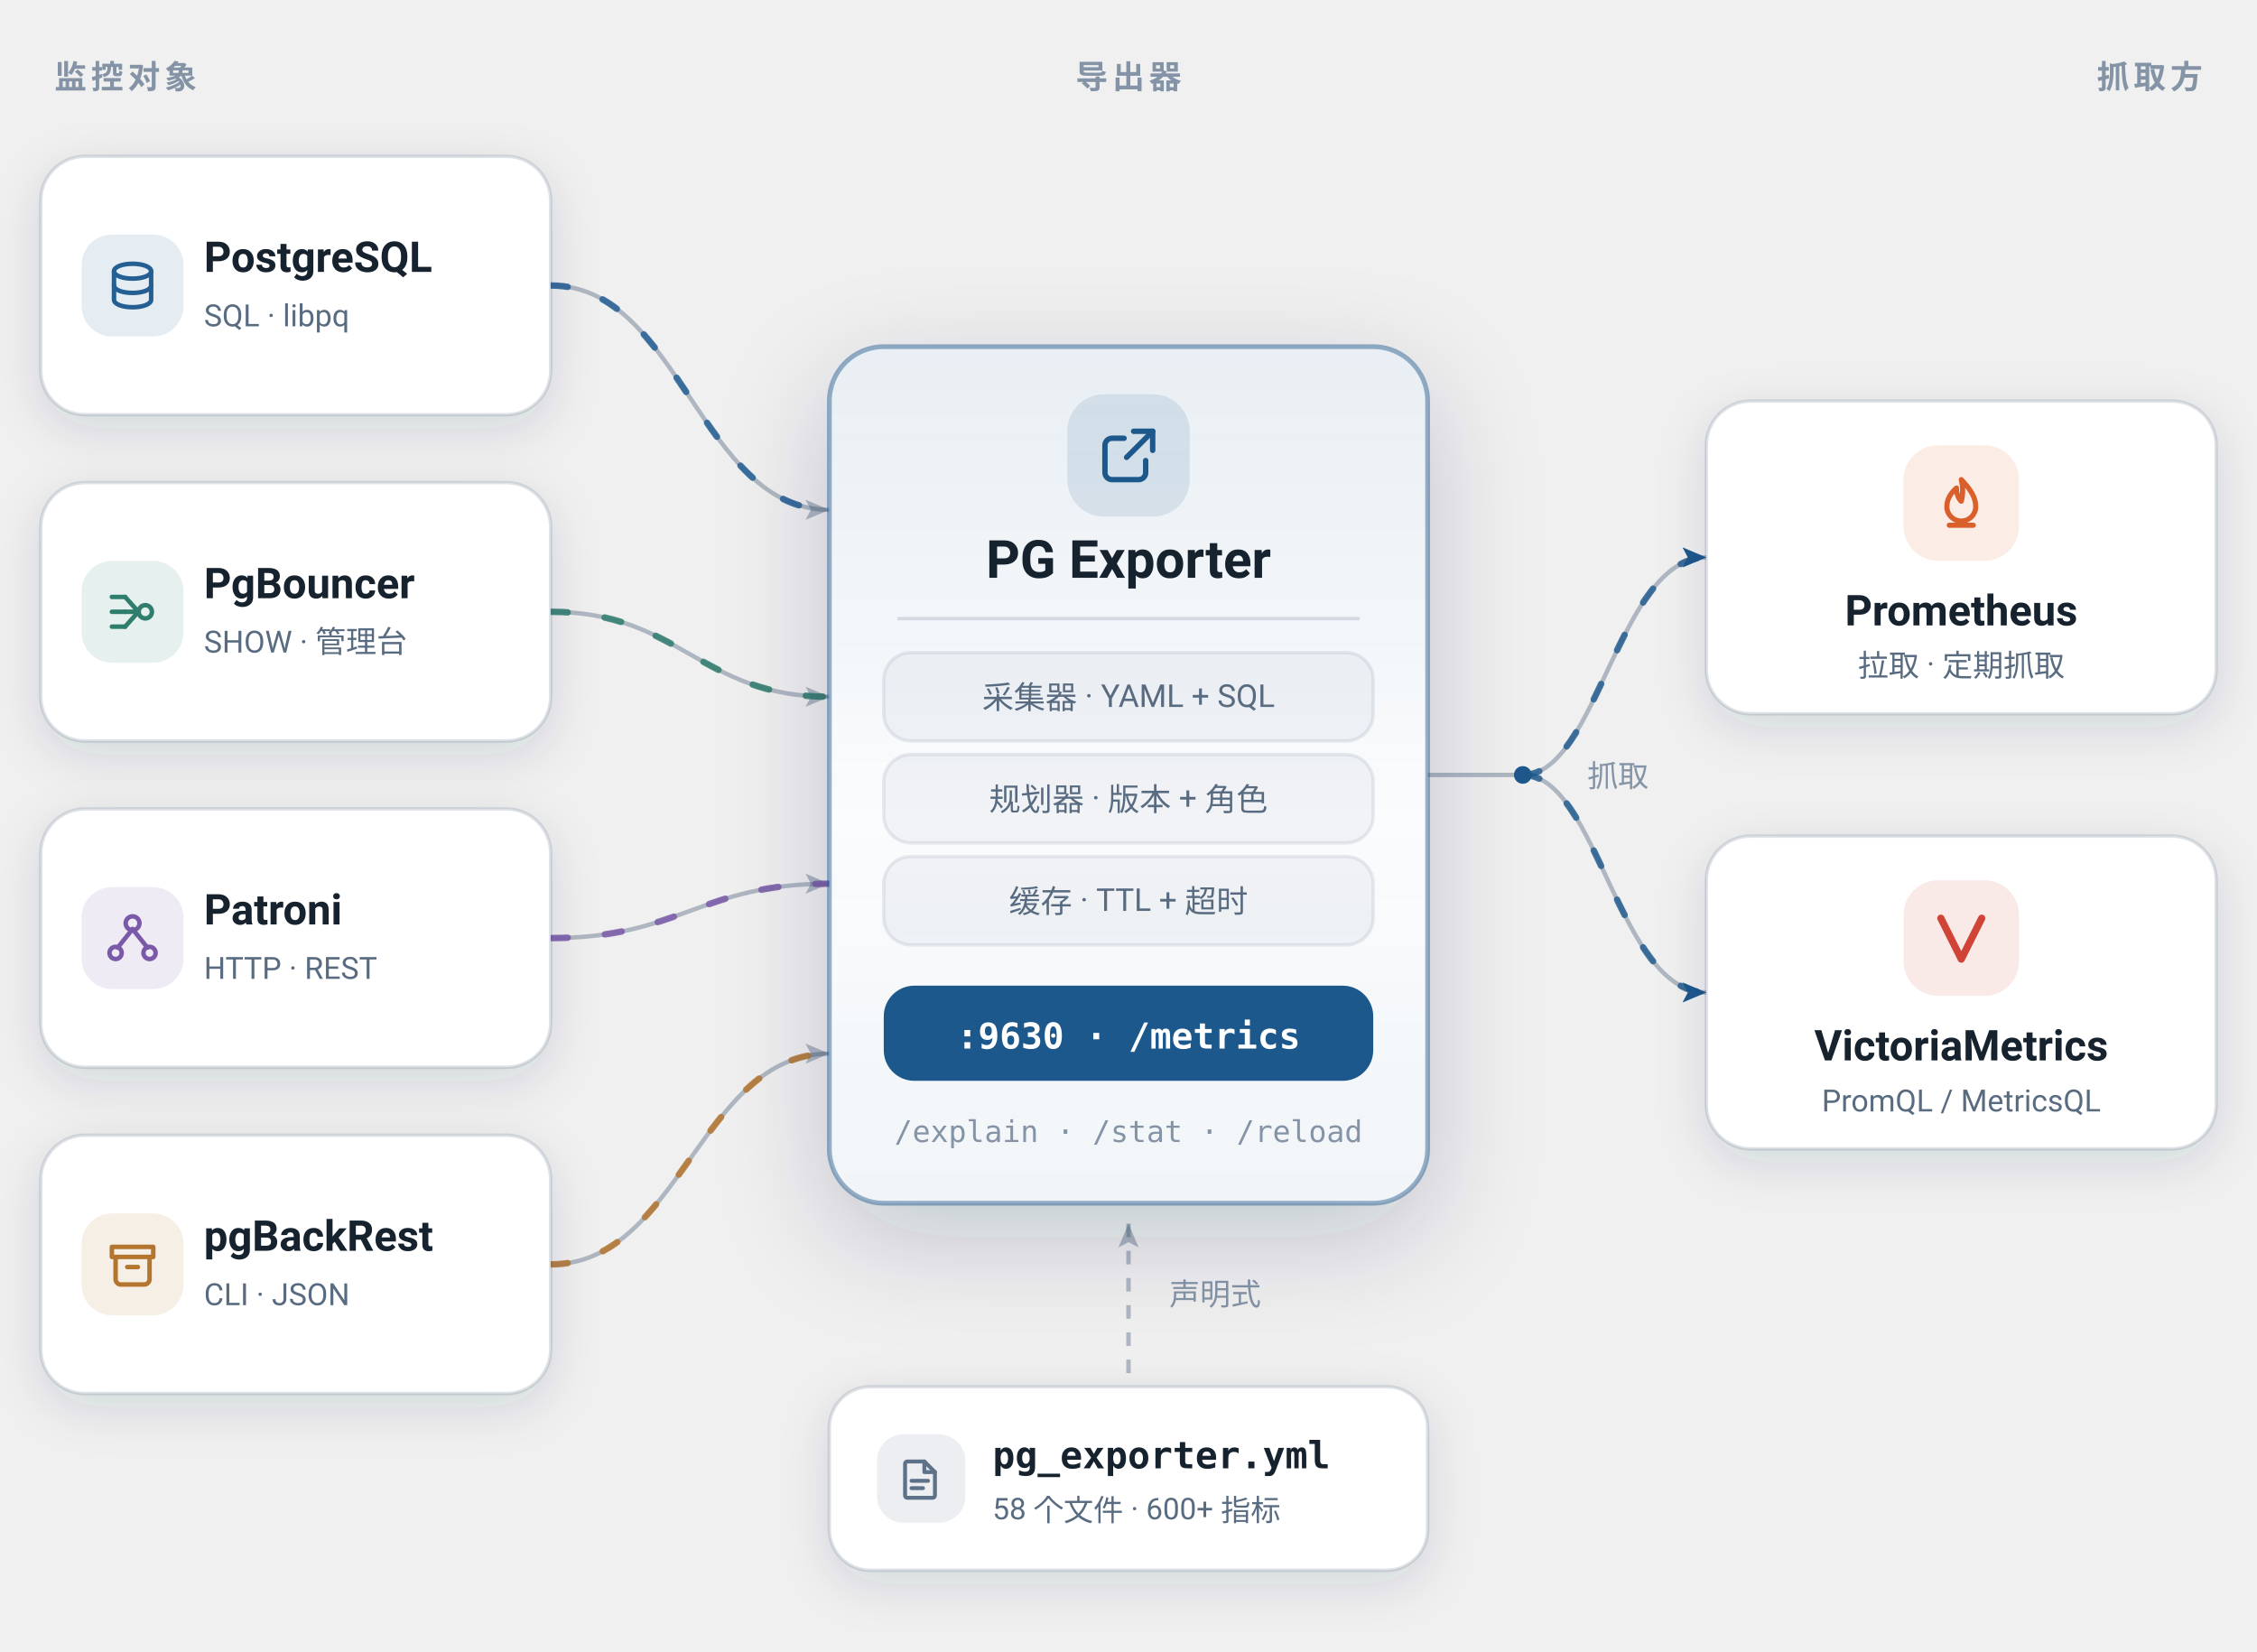
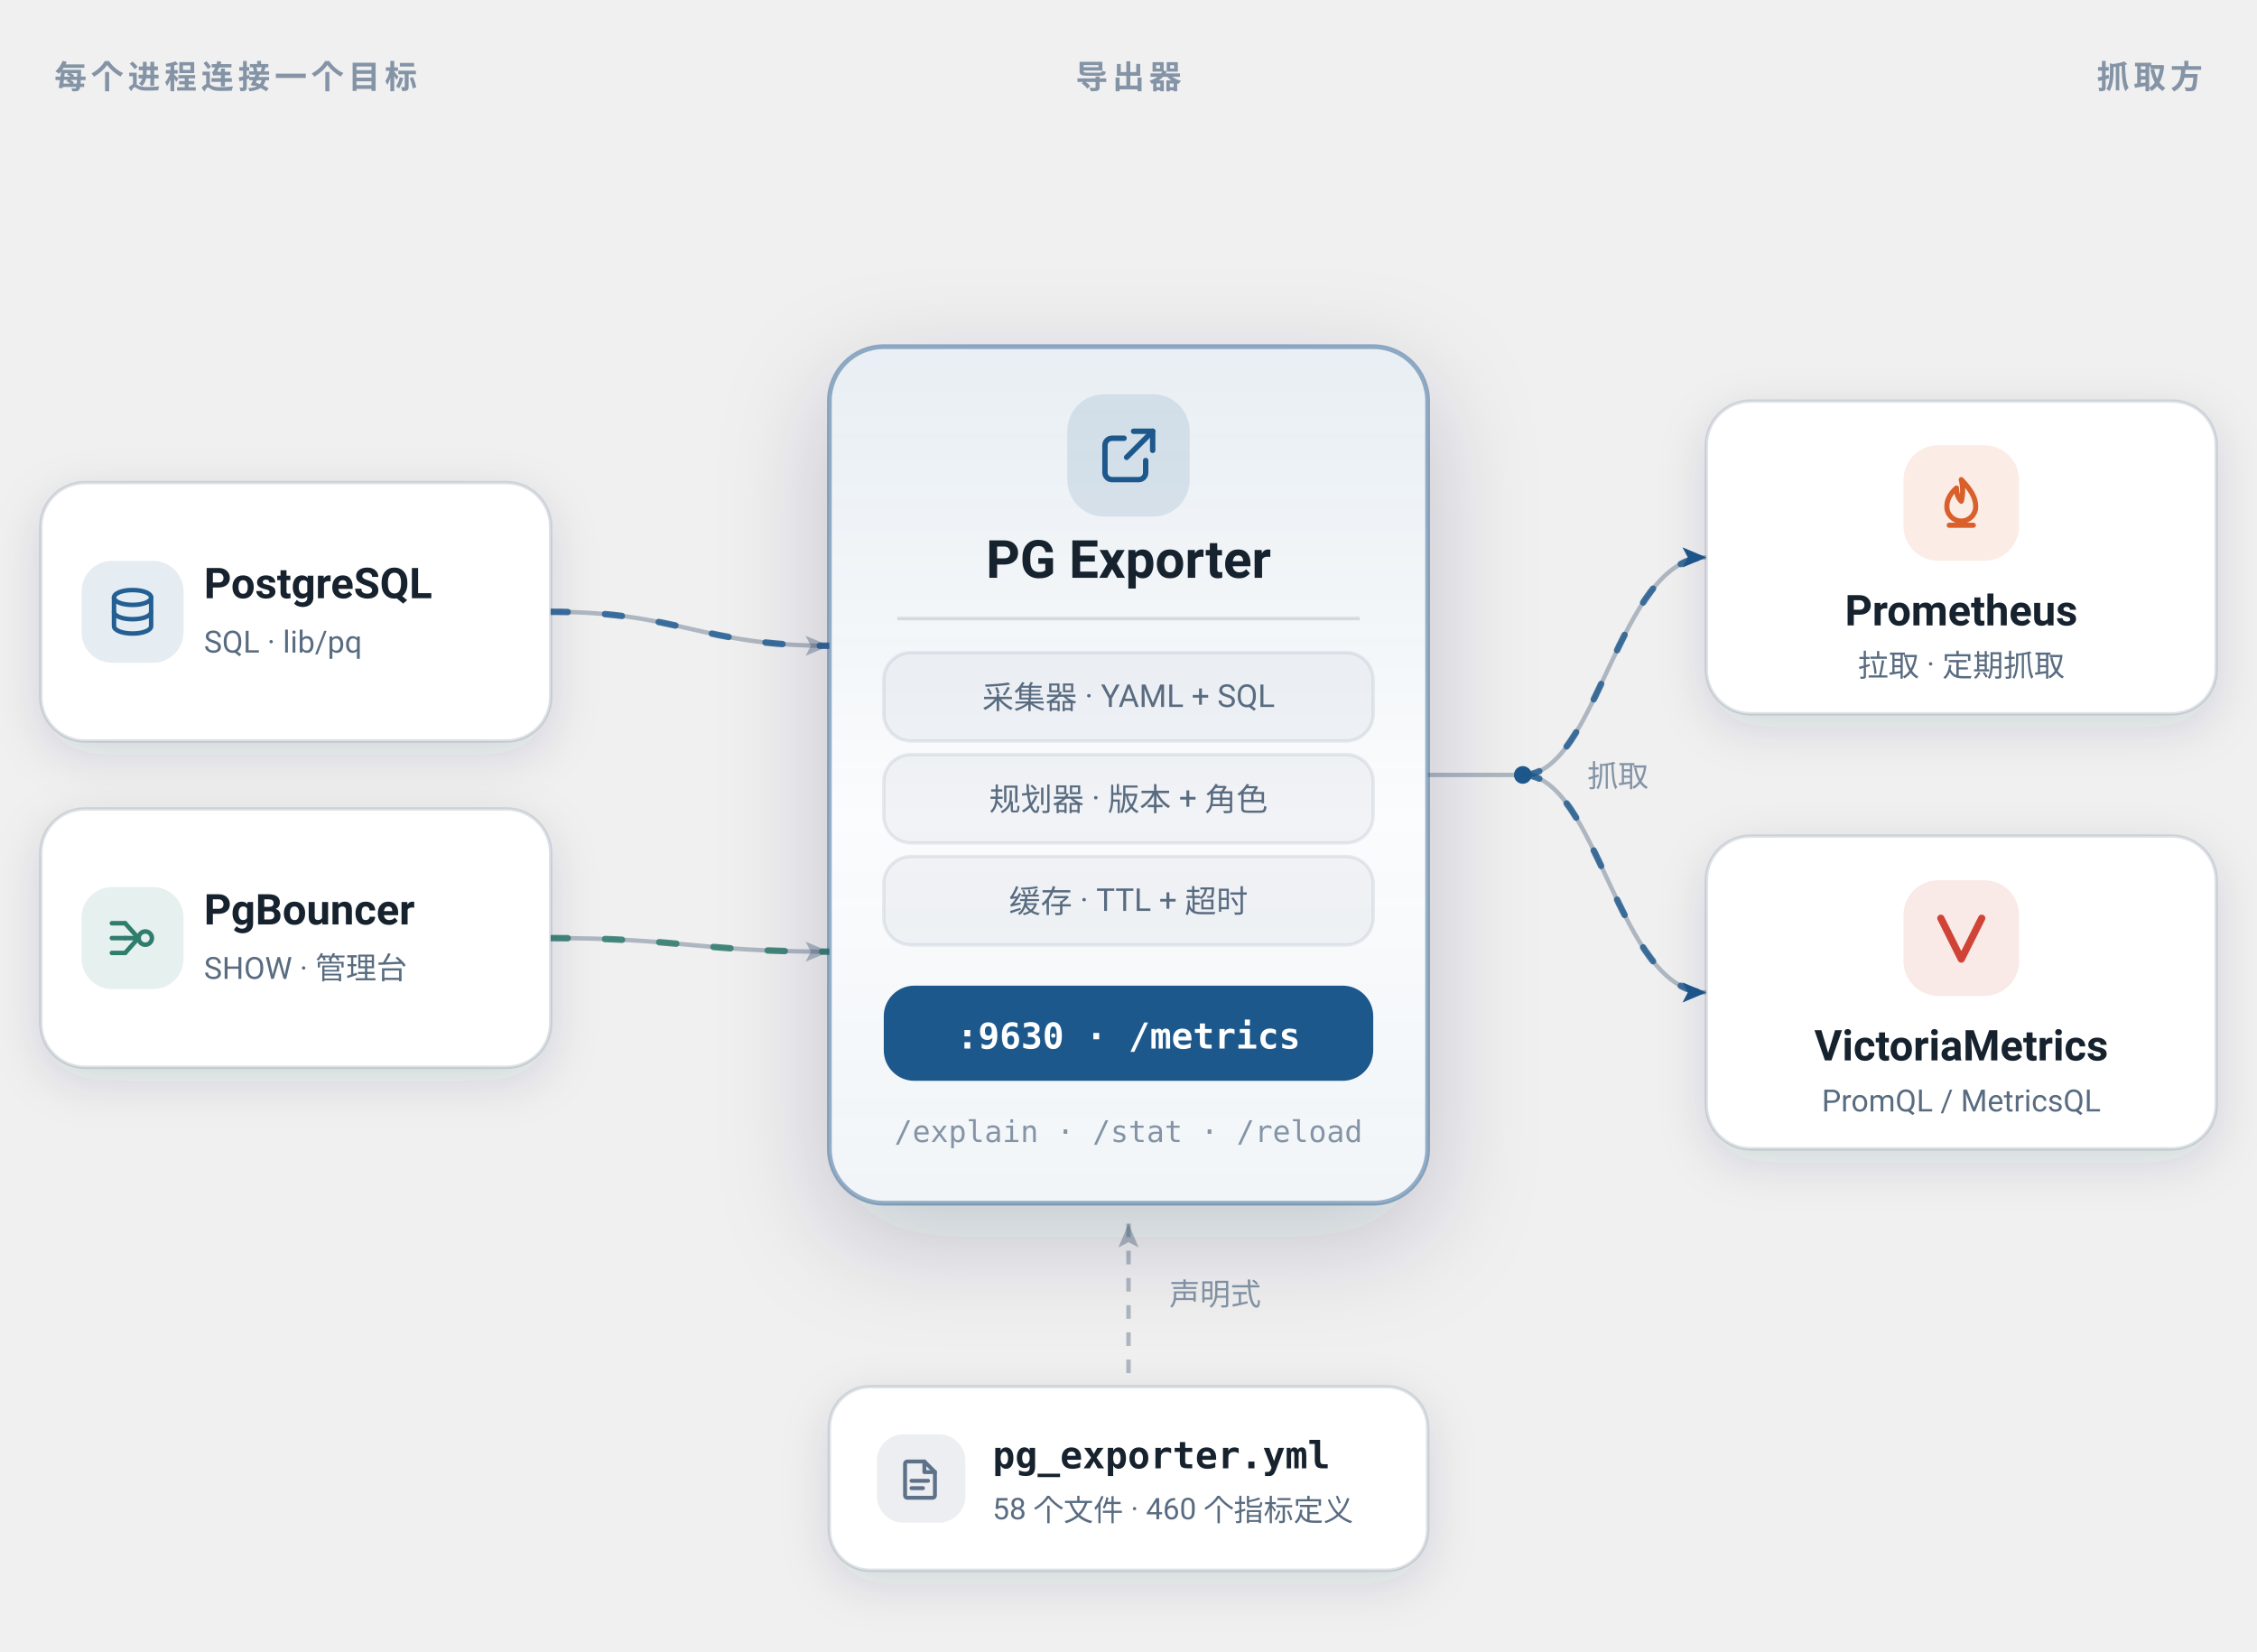
<svg xmlns="http://www.w3.org/2000/svg" viewBox="-12 -10 664 486" width="664" height="486" role="img" aria-labelledby="diagram-title">
  <defs>
    <filter id="card-shadow" x="-25%" y="-40%" width="150%" height="190%">
      <feDropShadow dx="0" dy="4" stdDeviation="7" flood-color="rgba(23,42,66,0.13)" />
    </filter>
    <filter id="core-shadow" x="-30%" y="-20%" width="160%" height="150%">
      <feDropShadow dx="0" dy="10" stdDeviation="16" flood-color="rgba(23,42,66,0.20)" />
    </filter>
    <marker id="arrow" viewBox="0 0 10 10" refX="9" refY="5" markerWidth="6" markerHeight="6" orient="auto-start-reverse">
      <path d="M0 1.2 9 5 0 8.8 2 5Z" fill="rgba(48,74,105,0.34)" />
    </marker>
    <marker id="arrow-out" viewBox="0 0 10 10" refX="9" refY="5" markerWidth="6" markerHeight="6" orient="auto-start-reverse">
      <path d="M0 1.2 9 5 0 8.8 2 5Z" fill="#1d588c" />
    </marker>
    <linearGradient id="core-face" x1="0" y1="0" x2="0" y2="1">
      <stop offset="0" stop-color="#1d588c" stop-opacity="0.10" />
      <stop offset="0.55" stop-color="#1d588c" stop-opacity="0.02" />
      <stop offset="1" stop-color="#1d588c" stop-opacity="0.06" />
    </linearGradient>
  </defs>
  <style>.flow{stroke-dasharray:5 11;animation:flow 2.6s linear infinite}.flow--out{animation-duration:2s}@keyframes flow{to{stroke-dashoffset:-32}}@media (prefers-reduced-motion:reduce){.flow{animation:none}}</style>
-   <text x="4" y="16" font-family="-apple-system,BlinkMacSystemFont,'Segoe UI',Roboto,'Helvetica Neue',Arial,'PingFang SC','Hiragino Sans GB','Microsoft YaHei','Noto Sans SC',sans-serif" font-size="9.5" font-weight="600" fill="#8494a6" letter-spacing="1.3">监控对象</text>
+   <text x="4" y="16" font-family="-apple-system,BlinkMacSystemFont,'Segoe UI',Roboto,'Helvetica Neue',Arial,'PingFang SC','Hiragino Sans GB','Microsoft YaHei','Noto Sans SC',sans-serif" font-size="9.5" font-weight="600" fill="#8494a6" letter-spacing="1.3">每个进程连接一个目标</text>
  <text x="320" y="16" font-family="-apple-system,BlinkMacSystemFont,'Segoe UI',Roboto,'Helvetica Neue',Arial,'PingFang SC','Hiragino Sans GB','Microsoft YaHei','Noto Sans SC',sans-serif" font-size="9.5" font-weight="600" fill="#8494a6" text-anchor="middle" letter-spacing="1.3">导出器</text>
  <text x="636" y="16" font-family="-apple-system,BlinkMacSystemFont,'Segoe UI',Roboto,'Helvetica Neue',Arial,'PingFang SC','Hiragino Sans GB','Microsoft YaHei','Noto Sans SC',sans-serif" font-size="9.5" font-weight="600" fill="#8494a6" text-anchor="end" letter-spacing="1.3">抓取方</text>
-   <path d="M150 74.0 C188 74.0 194 140 232 140" fill="none" stroke="rgba(48,74,105,0.34)" stroke-width="1.3" marker-end="url(#arrow)" />
-   <path class="flow" d="M150 74.0 C188 74.0 194 140 232 140" fill="none" stroke="#245f94" stroke-width="1.9" stroke-linecap="round" opacity="0.85" style="animation-delay:-0s" />
-   <path d="M150 170.0 C188 170.0 194 195 232 195" fill="none" stroke="rgba(48,74,105,0.34)" stroke-width="1.3" marker-end="url(#arrow)" />
-   <path class="flow" d="M150 170.0 C188 170.0 194 195 232 195" fill="none" stroke="#2f7d6d" stroke-width="1.9" stroke-linecap="round" opacity="0.85" style="animation-delay:-0.55s" />
-   <path d="M150 266.0 C188 266.0 194 250 232 250" fill="none" stroke="rgba(48,74,105,0.34)" stroke-width="1.3" marker-end="url(#arrow)" />
-   <path class="flow" d="M150 266.0 C188 266.0 194 250 232 250" fill="none" stroke="#7a5aa8" stroke-width="1.9" stroke-linecap="round" opacity="0.85" style="animation-delay:-1.1s" />
-   <path d="M150 362.0 C188 362.0 194 300 232 300" fill="none" stroke="rgba(48,74,105,0.34)" stroke-width="1.3" marker-end="url(#arrow)" />
-   <path class="flow" d="M150 362.0 C188 362.0 194 300 232 300" fill="none" stroke="#b4762e" stroke-width="1.9" stroke-linecap="round" opacity="0.85" style="animation-delay:-1.65s" />
+   <path d="M150 170.0 C188 170.0 194 180 232 180" fill="none" stroke="rgba(48,74,105,0.34)" stroke-width="1.3" marker-end="url(#arrow)" />
+   <path class="flow" d="M150 170.0 C188 170.0 194 180 232 180" fill="none" stroke="#245f94" stroke-width="1.9" stroke-linecap="round" opacity="0.85" style="animation-delay:-0s" />
+   <path d="M150 266.0 C188 266.0 194 270 232 270" fill="none" stroke="rgba(48,74,105,0.34)" stroke-width="1.3" marker-end="url(#arrow)" />
+   <path class="flow" d="M150 266.0 C188 266.0 194 270 232 270" fill="none" stroke="#2f7d6d" stroke-width="1.9" stroke-linecap="round" opacity="0.85" style="animation-delay:-0.55s" />
  <path d="M408 218.0 H436" fill="none" stroke="rgba(48,74,105,0.34)" stroke-width="1.3" />
  <circle cx="436" cy="218.0" r="2.6" fill="#1d588c" />
  <path d="M436 218.0 C458 218.0 464 154.0 490 154.0" fill="none" stroke="rgba(48,74,105,0.34)" stroke-width="1.3" marker-end="url(#arrow-out)" />
  <path class="flow flow--out" d="M436 218.0 C458 218.0 464 154.0 490 154.0" fill="none" stroke="#1d588c" stroke-width="1.9" stroke-linecap="round" opacity="0.8" style="animation-delay:-0s" />
  <path d="M436 218.0 C458 218.0 464 282.0 490 282.0" fill="none" stroke="rgba(48,74,105,0.34)" stroke-width="1.3" marker-end="url(#arrow-out)" />
  <path class="flow flow--out" d="M436 218.0 C458 218.0 464 282.0 490 282.0" fill="none" stroke="#1d588c" stroke-width="1.9" stroke-linecap="round" opacity="0.8" style="animation-delay:-0.4s" />
  <text x="464" y="221.5" font-family="-apple-system,BlinkMacSystemFont,'Segoe UI',Roboto,'Helvetica Neue',Arial,'PingFang SC','Hiragino Sans GB','Microsoft YaHei','Noto Sans SC',sans-serif" font-size="9" font-weight="400" fill="#8494a6" text-anchor="middle">抓取</text>
  <path d="M320.0 394 V350" fill="none" stroke="rgba(48,74,105,0.34)" stroke-width="1.3" stroke-dasharray="4 4" marker-end="url(#arrow)" />
  <text x="332" y="374" font-family="-apple-system,BlinkMacSystemFont,'Segoe UI',Roboto,'Helvetica Neue',Arial,'PingFang SC','Hiragino Sans GB','Microsoft YaHei','Noto Sans SC',sans-serif" font-size="9" font-weight="400" fill="#8494a6">声明式</text>
-   <rect x="0" y="36" width="150" height="76" rx="13" fill="#ffffff" stroke="rgba(48,74,105,0.16)" stroke-width="1" filter="url(#card-shadow)" />
-   <rect x="12" y="59" width="30" height="30" rx="9" fill="#245f94" fill-opacity="0.12" />
-   <g transform="translate(19.2 66.2) scale(0.78)" fill="none" stroke="#245f94" stroke-width="1.7" stroke-linecap="round" stroke-linejoin="round">
+   <rect x="0" y="132" width="150" height="76" rx="13" fill="#ffffff" stroke="rgba(48,74,105,0.16)" stroke-width="1" filter="url(#card-shadow)" />
+   <rect x="12" y="155" width="30" height="30" rx="9" fill="#245f94" fill-opacity="0.12" />
+   <g transform="translate(19.2 162.2) scale(0.78)" fill="none" stroke="#245f94" stroke-width="1.7" stroke-linecap="round" stroke-linejoin="round">
    <path d="M3 4.6C3 3 6.1 1.8 10 1.8s7 1.2 7 2.8-3.1 2.8-7 2.8-7-1.2-7-2.8Z" />
    <path d="M3 4.6v10.8c0 1.6 3.1 2.8 7 2.8s7-1.2 7-2.8V4.6" />
    <path d="M3 10c0 1.6 3.1 2.8 7 2.8s7-1.2 7-2.8" />
  </g>
-   <text x="48" y="70" font-family="-apple-system,BlinkMacSystemFont,'Segoe UI',Roboto,'Helvetica Neue',Arial,'PingFang SC','Hiragino Sans GB','Microsoft YaHei','Noto Sans SC',sans-serif" font-size="12.5" font-weight="600" fill="#16222e">PostgreSQL</text>
-   <text x="48" y="86" font-family="-apple-system,BlinkMacSystemFont,'Segoe UI',Roboto,'Helvetica Neue',Arial,'PingFang SC','Hiragino Sans GB','Microsoft YaHei','Noto Sans SC',sans-serif" font-size="9" font-weight="400" fill="#586b80">SQL · libpq</text>
-   <rect x="0" y="132" width="150" height="76" rx="13" fill="#ffffff" stroke="rgba(48,74,105,0.16)" stroke-width="1" filter="url(#card-shadow)" />
-   <rect x="12" y="155" width="30" height="30" rx="9" fill="#2f7d6d" fill-opacity="0.12" />
-   <g transform="translate(19.2 162.2) scale(0.78)" fill="none" stroke="#2f7d6d" stroke-width="1.7" stroke-linecap="round" stroke-linejoin="round">
+   <text x="48" y="166" font-family="-apple-system,BlinkMacSystemFont,'Segoe UI',Roboto,'Helvetica Neue',Arial,'PingFang SC','Hiragino Sans GB','Microsoft YaHei','Noto Sans SC',sans-serif" font-size="12.5" font-weight="600" fill="#16222e">PostgreSQL</text>
+   <text x="48" y="182" font-family="-apple-system,BlinkMacSystemFont,'Segoe UI',Roboto,'Helvetica Neue',Arial,'PingFang SC','Hiragino Sans GB','Microsoft YaHei','Noto Sans SC',sans-serif" font-size="9" font-weight="400" fill="#586b80">SQL · lib/pq</text>
+   <rect x="0" y="228" width="150" height="76" rx="13" fill="#ffffff" stroke="rgba(48,74,105,0.16)" stroke-width="1" filter="url(#card-shadow)" />
+   <rect x="12" y="251" width="30" height="30" rx="9" fill="#2f7d6d" fill-opacity="0.12" />
+   <g transform="translate(19.2 258.2) scale(0.78)" fill="none" stroke="#2f7d6d" stroke-width="1.7" stroke-linecap="round" stroke-linejoin="round">
    <path d="M2.2 4.4h5" />
    <path d="M2.2 10h5" />
    <path d="M2.2 15.6h5" />
    <path d="M7.2 4.4 12.2 10" />
    <path d="M7.2 10h5" />
    <path d="M7.2 15.6 12.2 10" />
    <circle cx="14.8" cy="10" r="2.5" />
  </g>
-   <text x="48" y="166" font-family="-apple-system,BlinkMacSystemFont,'Segoe UI',Roboto,'Helvetica Neue',Arial,'PingFang SC','Hiragino Sans GB','Microsoft YaHei','Noto Sans SC',sans-serif" font-size="12.5" font-weight="600" fill="#16222e">PgBouncer</text>
-   <text x="48" y="182" font-family="-apple-system,BlinkMacSystemFont,'Segoe UI',Roboto,'Helvetica Neue',Arial,'PingFang SC','Hiragino Sans GB','Microsoft YaHei','Noto Sans SC',sans-serif" font-size="9" font-weight="400" fill="#586b80">SHOW · 管理台</text>
-   <rect x="0" y="228" width="150" height="76" rx="13" fill="#ffffff" stroke="rgba(48,74,105,0.16)" stroke-width="1" filter="url(#card-shadow)" />
-   <rect x="12" y="251" width="30" height="30" rx="9" fill="#7a5aa8" fill-opacity="0.12" />
-   <g transform="translate(19.2 258.2) scale(0.78)" fill="none" stroke="#7a5aa8" stroke-width="1.7" stroke-linecap="round" stroke-linejoin="round">
-     <path d="M10 6.6 4.4 13.6" />
-     <path d="M10 6.6l5.6 7" />
-     <circle cx="10" cy="4.4" r="2.6" />
-     <circle cx="3.6" cy="15.6" r="2.3" />
-     <circle cx="16.4" cy="15.6" r="2.3" />
-   </g>
-   <text x="48" y="262" font-family="-apple-system,BlinkMacSystemFont,'Segoe UI',Roboto,'Helvetica Neue',Arial,'PingFang SC','Hiragino Sans GB','Microsoft YaHei','Noto Sans SC',sans-serif" font-size="12.5" font-weight="600" fill="#16222e">Patroni</text>
-   <text x="48" y="278" font-family="-apple-system,BlinkMacSystemFont,'Segoe UI',Roboto,'Helvetica Neue',Arial,'PingFang SC','Hiragino Sans GB','Microsoft YaHei','Noto Sans SC',sans-serif" font-size="9" font-weight="400" fill="#586b80">HTTP · REST</text>
-   <rect x="0" y="324" width="150" height="76" rx="13" fill="#ffffff" stroke="rgba(48,74,105,0.16)" stroke-width="1" filter="url(#card-shadow)" />
-   <rect x="12" y="347" width="30" height="30" rx="9" fill="#b4762e" fill-opacity="0.12" />
-   <g transform="translate(19.2 354.2) scale(0.78)" fill="none" stroke="#b4762e" stroke-width="1.7" stroke-linecap="round" stroke-linejoin="round">
-     <path d="M2.2 3.4h15.6v3.8H2.2z" />
-     <path d="M3.6 7.2v8.4c0 1.1.9 2 2 2h8.8c1.1 0 2-.9 2-2V7.2" />
-     <path d="M8 11h4" />
-   </g>
-   <text x="48" y="358" font-family="-apple-system,BlinkMacSystemFont,'Segoe UI',Roboto,'Helvetica Neue',Arial,'PingFang SC','Hiragino Sans GB','Microsoft YaHei','Noto Sans SC',sans-serif" font-size="12.5" font-weight="600" fill="#16222e">pgBackRest</text>
-   <text x="48" y="374" font-family="-apple-system,BlinkMacSystemFont,'Segoe UI',Roboto,'Helvetica Neue',Arial,'PingFang SC','Hiragino Sans GB','Microsoft YaHei','Noto Sans SC',sans-serif" font-size="9" font-weight="400" fill="#586b80">CLI · JSON</text>
+   <text x="48" y="262" font-family="-apple-system,BlinkMacSystemFont,'Segoe UI',Roboto,'Helvetica Neue',Arial,'PingFang SC','Hiragino Sans GB','Microsoft YaHei','Noto Sans SC',sans-serif" font-size="12.5" font-weight="600" fill="#16222e">PgBouncer</text>
+   <text x="48" y="278" font-family="-apple-system,BlinkMacSystemFont,'Segoe UI',Roboto,'Helvetica Neue',Arial,'PingFang SC','Hiragino Sans GB','Microsoft YaHei','Noto Sans SC',sans-serif" font-size="9" font-weight="400" fill="#586b80">SHOW · 管理台</text>
  <rect x="232" y="92" width="176" height="252" rx="16" fill="#ffffff" filter="url(#core-shadow)" />
  <rect x="232" y="92" width="176" height="252" rx="16" fill="url(#core-face)" stroke="#1d588c" stroke-opacity="0.45" stroke-width="1.4" />
  <rect x="302" y="106" width="36" height="36" rx="10.8" fill="#1d588c" fill-opacity="0.12" />
  <g transform="translate(310.64 114.64) scale(0.936)" fill="none" stroke="#1d588c" stroke-width="1.7" stroke-linecap="round" stroke-linejoin="round">
    <path d="M15.4 11.6v3.8c0 1.2-1 2.2-2.2 2.2H4.8c-1.2 0-2.2-1-2.2-2.2V6.8c0-1.2 1-2.2 2.2-2.2h3.8" />
    <path d="M11.6 2.4h6v6" />
    <path d="M9.4 10.6 17.6 2.4" />
  </g>
  <text x="320" y="160" font-family="-apple-system,BlinkMacSystemFont,'Segoe UI',Roboto,'Helvetica Neue',Arial,'PingFang SC','Hiragino Sans GB','Microsoft YaHei','Noto Sans SC',sans-serif" font-size="15.5" font-weight="700" fill="#16222e" text-anchor="middle">PG Exporter</text>
  <path d="M252 172 H388" stroke="rgba(48,74,105,0.16)" stroke-width="1" />
  <rect x="248" y="182" width="144" height="26" rx="8" fill="rgba(48,74,105,0.05)" stroke="rgba(48,74,105,0.10)" stroke-width="1" />
  <text x="320" y="198.5" font-family="-apple-system,BlinkMacSystemFont,'Segoe UI',Roboto,'Helvetica Neue',Arial,'PingFang SC','Hiragino Sans GB','Microsoft YaHei','Noto Sans SC',sans-serif" font-size="9.3" font-weight="400" fill="#586b80" text-anchor="middle">采集器 · YAML + SQL</text>
  <rect x="248" y="212" width="144" height="26" rx="8" fill="rgba(48,74,105,0.05)" stroke="rgba(48,74,105,0.10)" stroke-width="1" />
  <text x="320" y="228.5" font-family="-apple-system,BlinkMacSystemFont,'Segoe UI',Roboto,'Helvetica Neue',Arial,'PingFang SC','Hiragino Sans GB','Microsoft YaHei','Noto Sans SC',sans-serif" font-size="9.3" font-weight="400" fill="#586b80" text-anchor="middle">规划器 · 版本 + 角色</text>
  <rect x="248" y="242" width="144" height="26" rx="8" fill="rgba(48,74,105,0.05)" stroke="rgba(48,74,105,0.10)" stroke-width="1" />
  <text x="320" y="258.5" font-family="-apple-system,BlinkMacSystemFont,'Segoe UI',Roboto,'Helvetica Neue',Arial,'PingFang SC','Hiragino Sans GB','Microsoft YaHei','Noto Sans SC',sans-serif" font-size="9.3" font-weight="400" fill="#586b80" text-anchor="middle">缓存 · TTL + 超时</text>
  <rect x="248" y="280" width="144" height="28" rx="9" fill="#1d588c" />
  <text x="320" y="298.5" font-family="'SFMono-Regular','Cascadia Code','Roboto Mono',Menlo,Consolas,monospace" font-size="10.5" font-weight="700" fill="#ffffff" text-anchor="middle">:9630 · /metrics</text>
  <text x="320" y="326" font-family="'SFMono-Regular','Cascadia Code','Roboto Mono',Menlo,Consolas,monospace" font-size="8.8" font-weight="400" fill="#8494a6" text-anchor="middle">/explain · /stat · /reload</text>
  <rect x="490" y="108" width="150" height="92" rx="13" fill="#ffffff" stroke="rgba(48,74,105,0.16)" stroke-width="1" filter="url(#card-shadow)" />
  <rect x="548" y="121" width="34" height="34" rx="10.2" fill="#d95f2b" fill-opacity="0.12" />
  <g transform="translate(556.16 129.16) scale(0.884)" fill="none" stroke="#d95f2b" stroke-width="1.7" stroke-linecap="round" stroke-linejoin="round">
    <path d="M10 2.2c3 3.2 4.8 5.8 4.8 9a4.8 4.8 0 0 1-9.6 0c0-2.6 1.4-4.6 3.2-6.2 0 2 .6 3.4 1.6 4.4.6-2.2.6-4.8 0-7.2Z" />
    <path d="M6 17.4h8" />
  </g>
  <text x="565" y="174" font-family="-apple-system,BlinkMacSystemFont,'Segoe UI',Roboto,'Helvetica Neue',Arial,'PingFang SC','Hiragino Sans GB','Microsoft YaHei','Noto Sans SC',sans-serif" font-size="12.5" font-weight="600" fill="#16222e" text-anchor="middle">Prometheus</text>
  <text x="565" y="189" font-family="-apple-system,BlinkMacSystemFont,'Segoe UI',Roboto,'Helvetica Neue',Arial,'PingFang SC','Hiragino Sans GB','Microsoft YaHei','Noto Sans SC',sans-serif" font-size="9" font-weight="400" fill="#586b80" text-anchor="middle">拉取 · 定期抓取</text>
  <rect x="490" y="236" width="150" height="92" rx="13" fill="#ffffff" stroke="rgba(48,74,105,0.16)" stroke-width="1" filter="url(#card-shadow)" />
  <rect x="548" y="249" width="34" height="34" rx="10.2" fill="#cf4436" fill-opacity="0.12" />
  <g transform="translate(556.16 257.16) scale(0.884)" fill="none" stroke="#cf4436" stroke-width="1.7" stroke-linecap="round" stroke-linejoin="round">
    <path d="M3.2 3.4 10 17 16.8 3.4" stroke-width="2.4" />
  </g>
  <text x="565" y="302" font-family="-apple-system,BlinkMacSystemFont,'Segoe UI',Roboto,'Helvetica Neue',Arial,'PingFang SC','Hiragino Sans GB','Microsoft YaHei','Noto Sans SC',sans-serif" font-size="12.5" font-weight="600" fill="#16222e" text-anchor="middle">VictoriaMetrics</text>
  <text x="565" y="317" font-family="-apple-system,BlinkMacSystemFont,'Segoe UI',Roboto,'Helvetica Neue',Arial,'PingFang SC','Hiragino Sans GB','Microsoft YaHei','Noto Sans SC',sans-serif" font-size="9" font-weight="400" fill="#586b80" text-anchor="middle">PromQL / MetricsQL</text>
  <rect x="232" y="398" width="176" height="54" rx="12" fill="#ffffff" stroke="rgba(48,74,105,0.16)" stroke-width="1" filter="url(#card-shadow)" />
  <rect x="246" y="412" width="26" height="26" rx="7.8" fill="#5d7189" fill-opacity="0.12" />
  <g transform="translate(252.24 418.24) scale(0.676)" fill="none" stroke="#5d7189" stroke-width="1.7" stroke-linecap="round" stroke-linejoin="round">
    <path d="M4 2.6h7.4l4.6 4.6v10.2c0 .6-.5 1-1 1H4c-.6 0-1-.4-1-1V3.6c0-.6.4-1 1-1Z" />
    <path d="M11.4 2.6v4.6H16" />
    <path d="M5.8 11h7.2" />
    <path d="M5.8 14.2h5" />
  </g>
  <text x="280" y="422" font-family="'SFMono-Regular','Cascadia Code','Roboto Mono',Menlo,Consolas,monospace" font-size="11" font-weight="600" fill="#16222e">pg_exporter.yml</text>
-   <text x="280" y="437" font-family="-apple-system,BlinkMacSystemFont,'Segoe UI',Roboto,'Helvetica Neue',Arial,'PingFang SC','Hiragino Sans GB','Microsoft YaHei','Noto Sans SC',sans-serif" font-size="8.8" font-weight="400" fill="#586b80">58 个文件 · 600+ 指标</text>
+   <text x="280" y="437" font-family="-apple-system,BlinkMacSystemFont,'Segoe UI',Roboto,'Helvetica Neue',Arial,'PingFang SC','Hiragino Sans GB','Microsoft YaHei','Noto Sans SC',sans-serif" font-size="8.8" font-weight="400" fill="#586b80">58 个文件 · 460 个指标定义</text>
</svg>
